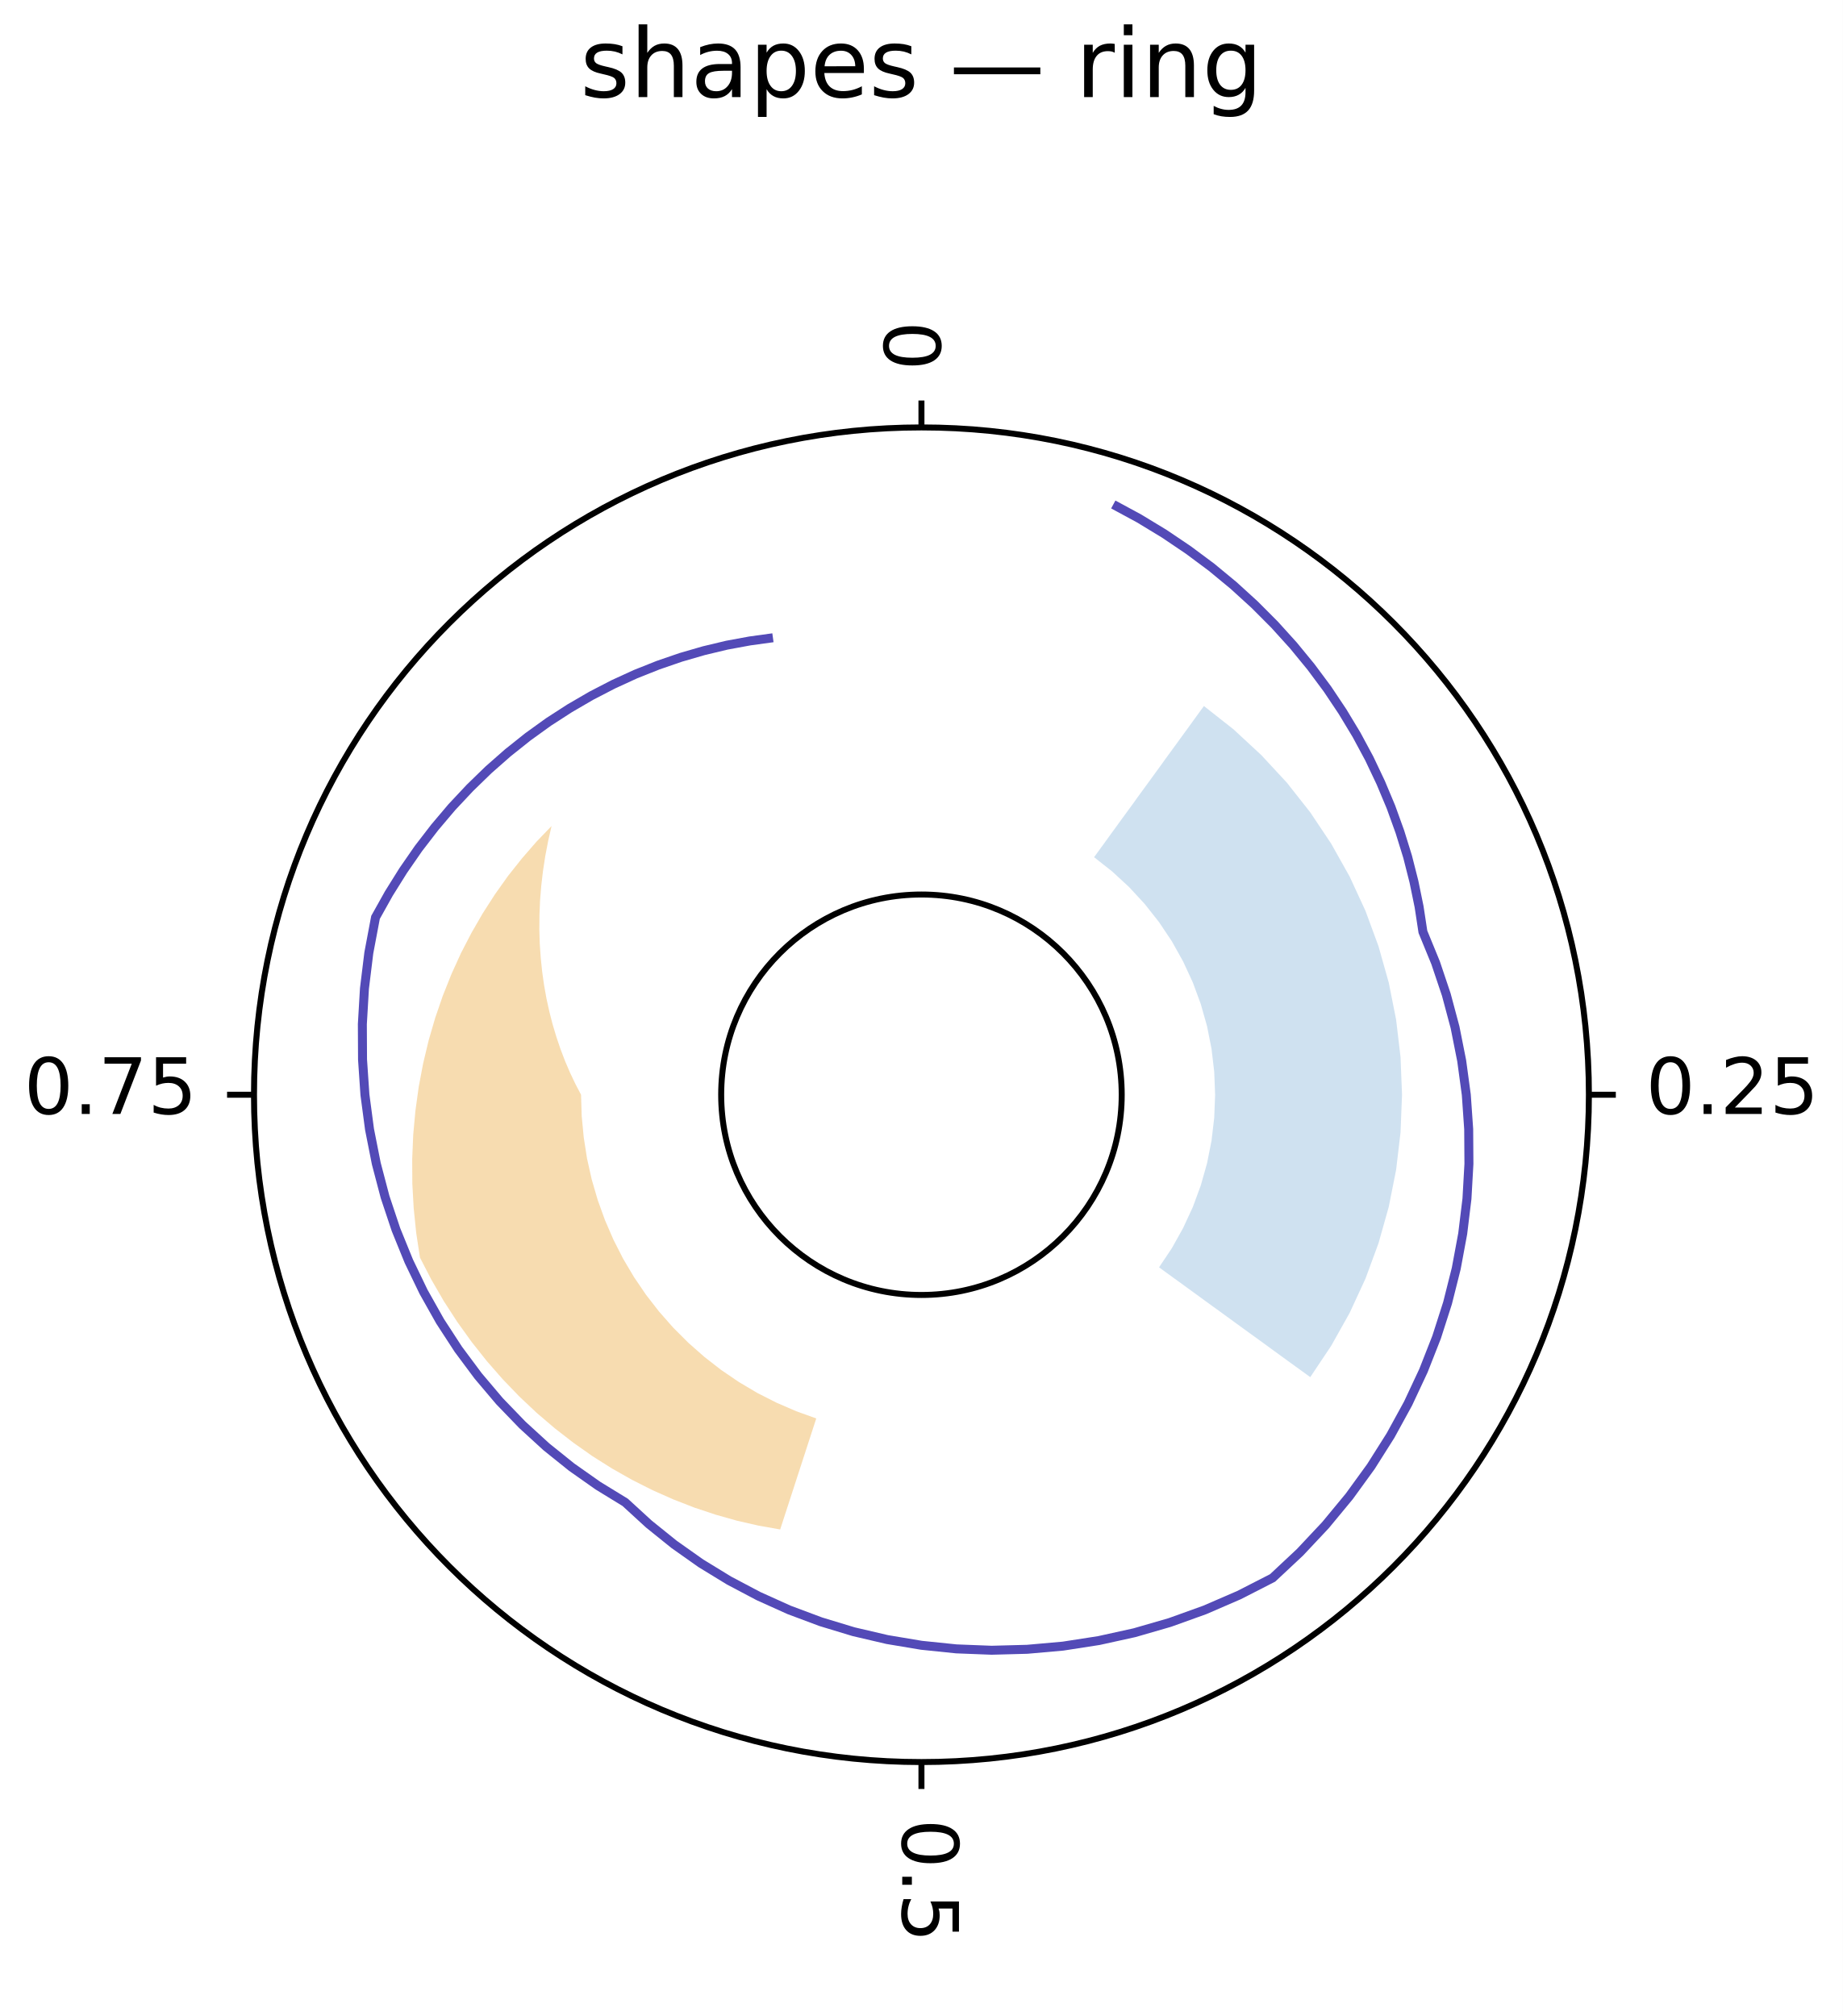
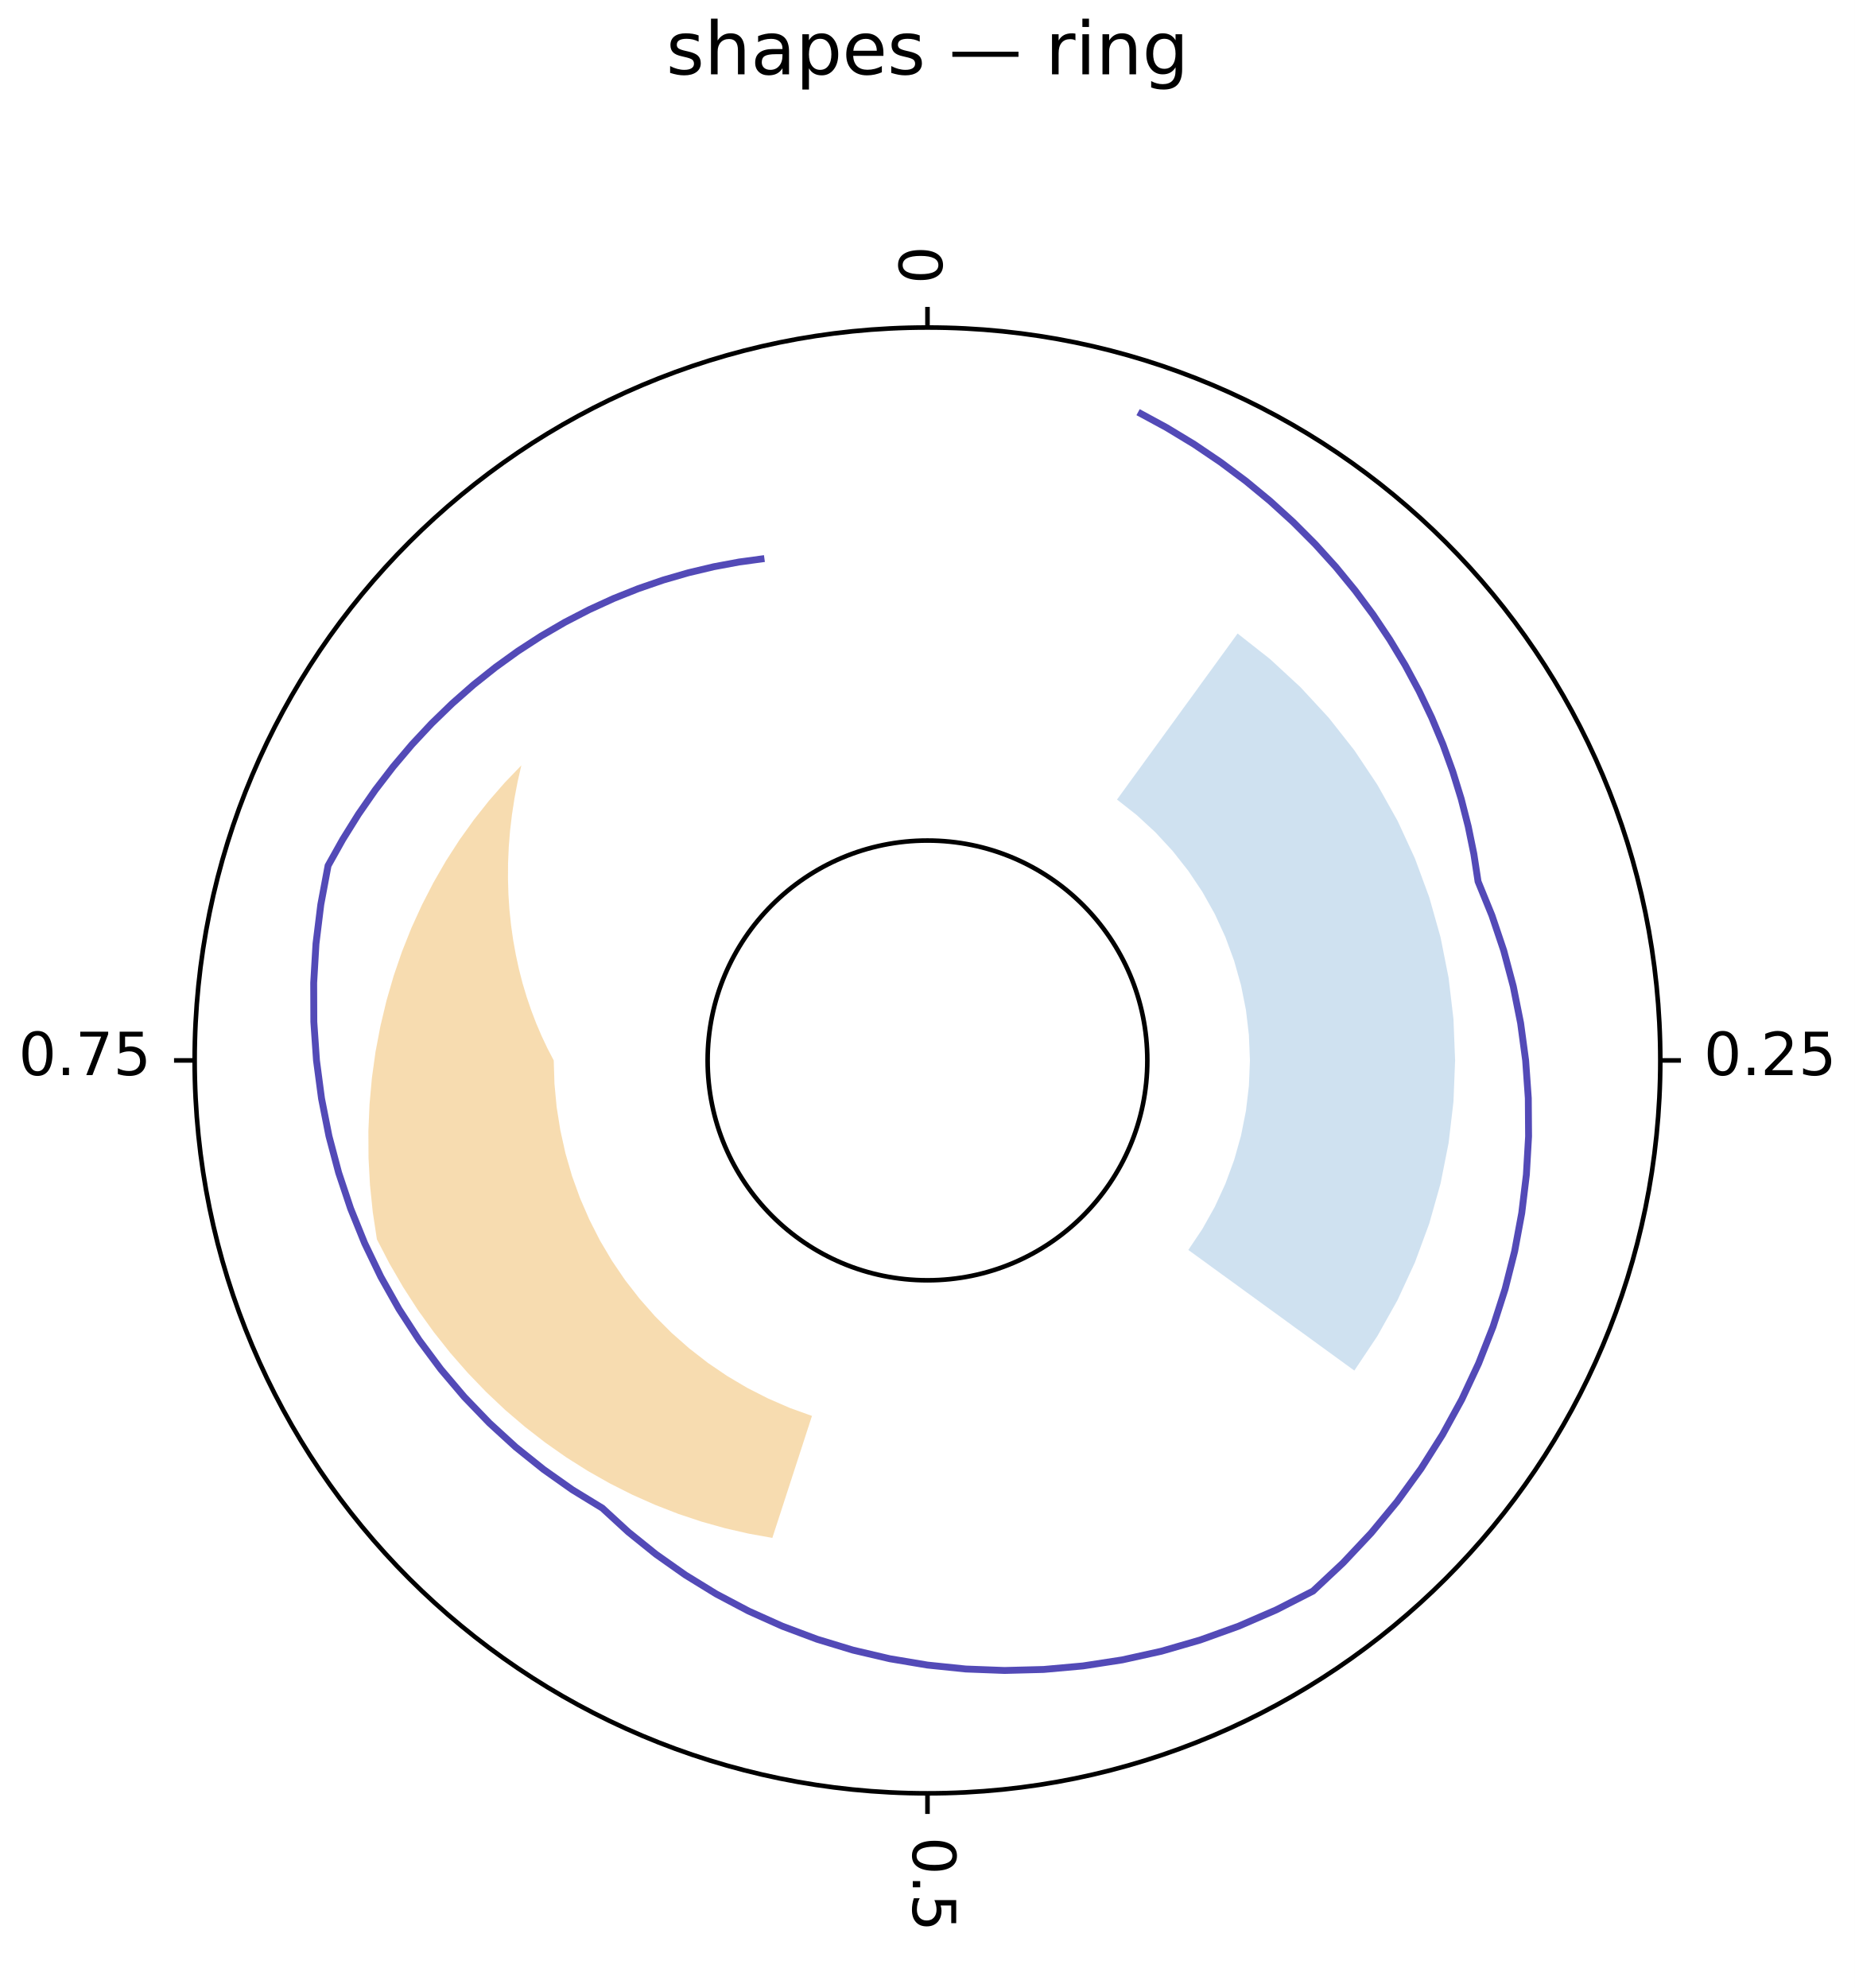
- <svg xmlns="http://www.w3.org/2000/svg" width="308" height="337" viewBox="0 0 308 337" font-family="DejaVu Sans, Bitstream Vera Sans, Verdana, Arial, sans-serif" font-size="11" data-plotlet-version="0.6.0" data-plotlet-schema="2" data-plotlet-kind="layout">
-   <rect width="308" height="337" fill="#fff" />
+ <svg xmlns="http://www.w3.org/2000/svg" width="405" height="434" viewBox="0 0 405 434" font-family="DejaVu Sans, Bitstream Vera Sans, Verdana, Arial, sans-serif" font-size="11" data-plotlet-version="0.6.0" data-plotlet-schema="2" data-plotlet-kind="layout">
+   <rect width="405" height="434" fill="#fff" />
  <g transform="translate(4,4)">
-     <path d="M100.03 3.73V5.09Q99.42 4.78 98.77 4.62Q98.11 4.47 97.41 4.47Q96.34 4.47 95.80 4.80Q95.27 5.12 95.27 5.78Q95.27 6.28 95.65 6.57Q96.03 6.85 97.19 7.11L97.68 7.22Q99.21 7.55 99.86 8.14Q100.50 8.74 100.50 9.81Q100.50 11.03 99.54 11.74Q98.57 12.45 96.88 12.45Q96.18 12.45 95.42 12.32Q94.66 12.18 93.81 11.91V10.42Q94.61 10.84 95.38 11.04Q96.16 11.25 96.91 11.25Q97.93 11.25 98.48 10.90Q99.02 10.55 99.02 9.92Q99.02 9.34 98.63 9.02Q98.23 8.71 96.90 8.42L96.40 8.30Q95.06 8.02 94.47 7.44Q93.88 6.86 93.88 5.84Q93.88 4.61 94.75 3.94Q95.62 3.27 97.23 3.27Q98.03 3.27 98.73 3.38Q99.44 3.50 100.03 3.73ZM110.06 6.95V12.23H108.62V6.99Q108.62 5.75 108.14 5.13Q107.66 4.52 106.69 4.52Q105.52 4.52 104.85 5.26Q104.18 6.00 104.18 7.28V12.23H102.73V0.07H104.18V4.84Q104.70 4.05 105.39 3.66Q106.09 3.27 107.01 3.27Q108.52 3.27 109.29 4.20Q110.06 5.13 110.06 6.95ZM116.91 7.83Q115.16 7.83 114.49 8.23Q113.82 8.62 113.82 9.59Q113.82 10.35 114.32 10.80Q114.83 11.25 115.70 11.25Q116.89 11.25 117.61 10.40Q118.34 9.55 118.34 8.15V7.83ZM119.77 7.23V12.23H118.34V10.90Q117.84 11.70 117.11 12.07Q116.38 12.45 115.31 12.45Q113.97 12.45 113.18 11.70Q112.38 10.95 112.38 9.68Q112.38 8.20 113.37 7.45Q114.36 6.70 116.32 6.70H118.34V6.56Q118.34 5.57 117.68 5.03Q117.03 4.48 115.85 4.48Q115.10 4.48 114.39 4.66Q113.68 4.84 113.02 5.20V3.88Q113.81 3.57 114.55 3.42Q115.30 3.27 116.00 3.27Q117.90 3.27 118.84 4.25Q119.77 5.23 119.77 7.23ZM124.12 10.91V15.55H122.68V3.48H124.12V4.80Q124.58 4.02 125.27 3.64Q125.96 3.27 126.92 3.27Q128.52 3.27 129.51 4.53Q130.51 5.80 130.51 7.86Q130.51 9.92 129.51 11.19Q128.52 12.45 126.92 12.45Q125.96 12.45 125.27 12.07Q124.58 11.70 124.12 10.91ZM129.02 7.86Q129.02 6.27 128.36 5.37Q127.71 4.47 126.57 4.47Q125.43 4.47 124.78 5.37Q124.12 6.27 124.12 7.86Q124.12 9.45 124.78 10.35Q125.43 11.25 126.57 11.25Q127.71 11.25 128.36 10.35Q129.02 9.45 129.02 7.86ZM140.38 7.49V8.20H133.77Q133.86 9.68 134.66 10.46Q135.46 11.23 136.89 11.23Q137.72 11.23 138.50 11.03Q139.27 10.83 140.04 10.42V11.78Q139.27 12.11 138.45 12.28Q137.64 12.45 136.80 12.45Q134.71 12.45 133.49 11.23Q132.27 10.02 132.27 7.94Q132.27 5.79 133.43 4.53Q134.59 3.27 136.55 3.27Q138.32 3.27 139.35 4.40Q140.38 5.54 140.38 7.49ZM138.94 7.07Q138.92 5.89 138.28 5.19Q137.63 4.48 136.57 4.48Q135.37 4.48 134.64 5.16Q133.92 5.84 133.81 7.08ZM148.31 3.73V5.09Q147.70 4.78 147.05 4.62Q146.39 4.47 145.69 4.47Q144.62 4.47 144.08 4.80Q143.55 5.12 143.55 5.78Q143.55 6.28 143.93 6.57Q144.31 6.85 145.47 7.11L145.96 7.22Q147.49 7.55 148.14 8.14Q148.78 8.74 148.78 9.81Q148.78 11.03 147.82 11.74Q146.85 12.45 145.16 12.45Q144.46 12.45 143.70 12.32Q142.94 12.18 142.09 11.91V10.42Q142.89 10.84 143.66 11.04Q144.44 11.25 145.20 11.25Q146.21 11.25 146.76 10.90Q147.30 10.55 147.30 9.92Q147.30 9.34 146.91 9.02Q146.52 8.71 145.18 8.42L144.68 8.30Q143.34 8.02 142.75 7.44Q142.16 6.86 142.16 5.84Q142.16 4.61 143.03 3.94Q143.91 3.27 145.52 3.27Q146.31 3.27 147.02 3.38Q147.72 3.50 148.31 3.73ZM155.43 7.28H169.87V8.41H155.43ZM182.31 4.82Q182.07 4.68 181.79 4.61Q181.50 4.55 181.16 4.55Q179.94 4.55 179.29 5.34Q178.63 6.13 178.63 7.62V12.23H177.19V3.48H178.63V4.84Q179.09 4.04 179.81 3.65Q180.54 3.27 181.58 3.27Q181.73 3.27 181.91 3.29Q182.09 3.30 182.30 3.34ZM183.82 3.48H185.26V12.23H183.82ZM183.82 0.07H185.26V1.89H183.82ZM195.54 6.95V12.23H194.10V6.99Q194.10 5.75 193.62 5.13Q193.13 4.52 192.16 4.52Q191.00 4.52 190.33 5.26Q189.66 6.00 189.66 7.28V12.23H188.21V3.48H189.66V4.84Q190.17 4.05 190.87 3.66Q191.57 3.27 192.48 3.27Q193.99 3.27 194.77 4.20Q195.54 5.13 195.54 6.95ZM204.16 7.75Q204.16 6.19 203.52 5.33Q202.88 4.47 201.71 4.47Q200.55 4.47 199.91 5.33Q199.27 6.19 199.27 7.75Q199.27 9.30 199.91 10.16Q200.55 11.02 201.71 11.02Q202.88 11.02 203.52 10.16Q204.16 9.30 204.16 7.75ZM205.60 11.14Q205.60 13.38 204.61 14.46Q203.62 15.55 201.57 15.55Q200.81 15.55 200.14 15.44Q199.47 15.33 198.84 15.09V13.70Q199.47 14.04 200.09 14.20Q200.70 14.37 201.34 14.37Q202.76 14.37 203.46 13.63Q204.16 12.89 204.16 11.40V10.69Q203.72 11.46 203.02 11.84Q202.33 12.23 201.36 12.23Q199.75 12.23 198.77 11.00Q197.78 9.77 197.78 7.75Q197.78 5.72 198.77 4.49Q199.75 3.27 201.36 3.27Q202.33 3.27 203.02 3.65Q203.72 4.03 204.16 4.80V3.48H205.60Z" fill="#000" />
+     <path d="M148.53 3.73V5.09Q147.92 4.78 147.27 4.62Q146.61 4.47 145.91 4.47Q144.84 4.47 144.30 4.80Q143.77 5.12 143.77 5.78Q143.77 6.28 144.15 6.57Q144.53 6.85 145.69 7.11L146.18 7.22Q147.71 7.55 148.36 8.14Q149.00 8.74 149.00 9.81Q149.00 11.03 148.04 11.74Q147.07 12.45 145.38 12.45Q144.68 12.45 143.92 12.32Q143.16 12.18 142.31 11.91V10.42Q143.11 10.84 143.88 11.04Q144.66 11.25 145.41 11.25Q146.43 11.25 146.98 10.90Q147.52 10.55 147.52 9.92Q147.52 9.34 147.13 9.02Q146.73 8.71 145.40 8.42L144.90 8.30Q143.56 8.02 142.97 7.44Q142.38 6.86 142.38 5.84Q142.38 4.61 143.25 3.94Q144.12 3.27 145.73 3.27Q146.53 3.27 147.23 3.38Q147.94 3.50 148.53 3.73ZM158.56 6.95V12.23H157.12V6.99Q157.12 5.75 156.64 5.13Q156.16 4.52 155.19 4.52Q154.02 4.52 153.35 5.26Q152.68 6.00 152.68 7.28V12.23H151.23V0.07H152.68V4.84Q153.20 4.05 153.89 3.66Q154.59 3.27 155.51 3.27Q157.02 3.27 157.79 4.20Q158.56 5.13 158.56 6.95ZM165.41 7.83Q163.66 7.83 162.99 8.23Q162.32 8.62 162.32 9.59Q162.32 10.35 162.82 10.80Q163.33 11.25 164.20 11.25Q165.39 11.25 166.11 10.40Q166.84 9.55 166.84 8.15V7.83ZM168.27 7.23V12.23H166.84V10.90Q166.34 11.70 165.61 12.07Q164.88 12.45 163.81 12.45Q162.47 12.45 161.68 11.70Q160.88 10.95 160.88 9.68Q160.88 8.20 161.87 7.45Q162.86 6.70 164.82 6.70H166.84V6.56Q166.84 5.57 166.18 5.03Q165.53 4.48 164.35 4.48Q163.60 4.48 162.89 4.66Q162.18 4.84 161.52 5.20V3.88Q162.31 3.57 163.05 3.42Q163.80 3.27 164.50 3.27Q166.40 3.27 167.34 4.25Q168.27 5.23 168.27 7.23ZM172.62 10.91V15.55H171.18V3.48H172.62V4.80Q173.08 4.02 173.77 3.64Q174.46 3.27 175.42 3.27Q177.02 3.27 178.01 4.53Q179.01 5.80 179.01 7.86Q179.01 9.92 178.01 11.19Q177.02 12.45 175.42 12.45Q174.46 12.45 173.77 12.07Q173.08 11.70 172.62 10.91ZM177.52 7.86Q177.52 6.27 176.86 5.37Q176.21 4.47 175.07 4.47Q173.93 4.47 173.28 5.37Q172.62 6.27 172.62 7.86Q172.62 9.45 173.28 10.35Q173.93 11.25 175.07 11.25Q176.21 11.25 176.86 10.35Q177.52 9.45 177.52 7.86ZM188.88 7.49V8.20H182.27Q182.36 9.68 183.16 10.46Q183.96 11.23 185.39 11.23Q186.22 11.23 187.00 11.03Q187.77 10.83 188.54 10.42V11.78Q187.77 12.11 186.95 12.28Q186.14 12.45 185.30 12.45Q183.21 12.45 181.99 11.23Q180.77 10.02 180.77 7.94Q180.77 5.79 181.93 4.53Q183.09 3.27 185.05 3.27Q186.82 3.27 187.85 4.40Q188.88 5.54 188.88 7.49ZM187.44 7.07Q187.42 5.89 186.78 5.19Q186.13 4.48 185.07 4.48Q183.87 4.48 183.14 5.16Q182.42 5.84 182.31 7.08ZM196.81 3.73V5.09Q196.20 4.78 195.55 4.62Q194.89 4.47 194.19 4.47Q193.12 4.47 192.58 4.80Q192.05 5.12 192.05 5.78Q192.05 6.28 192.43 6.57Q192.81 6.85 193.97 7.11L194.46 7.22Q195.99 7.55 196.64 8.14Q197.28 8.74 197.28 9.81Q197.28 11.03 196.32 11.74Q195.35 12.45 193.66 12.45Q192.96 12.45 192.20 12.32Q191.44 12.18 190.59 11.91V10.42Q191.39 10.84 192.16 11.04Q192.94 11.25 193.70 11.25Q194.71 11.25 195.26 10.90Q195.80 10.55 195.80 9.92Q195.80 9.34 195.41 9.02Q195.02 8.71 193.68 8.42L193.18 8.30Q191.84 8.02 191.25 7.44Q190.66 6.86 190.66 5.84Q190.66 4.61 191.53 3.94Q192.41 3.27 194.02 3.27Q194.81 3.27 195.52 3.38Q196.22 3.50 196.81 3.73ZM203.93 7.28H218.37V8.41H203.93ZM230.81 4.82Q230.57 4.68 230.29 4.61Q230.00 4.55 229.66 4.55Q228.44 4.55 227.79 5.34Q227.13 6.13 227.13 7.62V12.23H225.69V3.48H227.13V4.84Q227.59 4.04 228.31 3.65Q229.04 3.27 230.08 3.27Q230.23 3.27 230.41 3.29Q230.59 3.30 230.80 3.34ZM232.32 3.48H233.76V12.23H232.32ZM232.32 0.07H233.76V1.89H232.32ZM244.04 6.95V12.23H242.60V6.99Q242.60 5.75 242.12 5.13Q241.63 4.52 240.66 4.52Q239.50 4.52 238.83 5.26Q238.16 6.00 238.16 7.28V12.23H236.71V3.48H238.16V4.84Q238.67 4.05 239.37 3.66Q240.07 3.27 240.98 3.27Q242.49 3.27 243.27 4.20Q244.04 5.13 244.04 6.95ZM252.66 7.75Q252.66 6.19 252.02 5.33Q251.38 4.47 250.21 4.47Q249.05 4.47 248.41 5.33Q247.77 6.19 247.77 7.75Q247.77 9.30 248.41 10.16Q249.05 11.02 250.21 11.02Q251.38 11.02 252.02 10.16Q252.66 9.30 252.66 7.75ZM254.10 11.14Q254.10 13.38 253.11 14.46Q252.12 15.55 250.07 15.55Q249.31 15.55 248.64 15.44Q247.97 15.33 247.34 15.09V13.70Q247.97 14.04 248.59 14.20Q249.20 14.37 249.84 14.37Q251.26 14.37 251.96 13.63Q252.66 12.89 252.66 11.40V10.69Q252.22 11.46 251.52 11.84Q250.83 12.23 249.86 12.23Q248.25 12.23 247.27 11.00Q246.28 9.77 246.28 7.75Q246.28 5.72 247.27 4.49Q248.25 3.27 249.86 3.27Q250.83 3.27 251.52 3.65Q252.22 4.03 252.66 4.80V3.48H254.10Z" fill="#000" />
    <g transform="translate(0,29)">
-       <g transform="translate(0,0)" data-plotlet-kind="panel" data-plotlet-xscale="linear" data-plotlet-yscale="linear" data-plotlet-xlim="0,1" data-plotlet-ylim="0,1" data-plotlet-panel-bbox="0,0,300,300" data-plotlet-data-area="0,0,300,300">
+       <g transform="translate(0,0)" data-plotlet-kind="panel" data-plotlet-xscale="linear" data-plotlet-yscale="linear" data-plotlet-xlim="0,1" data-plotlet-ylim="0,1" data-plotlet-panel-bbox="0,0,397,397" data-plotlet-data-area="0,0,397,397">
        <defs>
          <clipPath id="pc0">
-             <path d="M 38.45,150.00 A 111.55,111.55 0 1,0 261.55,150.00 A 111.55,111.55 0 1,0 38.45,150.00 Z M 116.53,150.00 A 33.47,33.47 0 1,0 183.47,150.00 A 33.47,33.47 0 1,0 116.53,150.00 Z" clip-rule="evenodd" />
+             <path d="M 38.50,198.50 A 160.00,160.00 0 1,0 358.50,198.50 A 160.00,160.00 0 1,0 38.50,198.50 Z M 150.50,198.50 A 48.00,48.00 0 1,0 246.50,198.50 A 48.00,48.00 0 1,0 150.50,198.50 Z" clip-rule="evenodd" />
          </clipPath>
        </defs>
        <g clip-path="url(#pc0)">
          <g class="plotlet-artist" data-plotlet-type="rect" data-plotlet-index="0" data-plotlet-color="#A0C4E2" data-plotlet-n="1" data-plotlet-x-min="0.1" data-plotlet-x-max="0.35" data-plotlet-y-min="0.2" data-plotlet-y-max="0.6">
-             <path d="M197.21,85.02 L202.16,88.92 L206.79,93.21 L211.08,97.84 L214.98,102.79 L218.48,108.03 L221.57,113.54 L224.21,119.26 L226.39,125.18 L228.10,131.25 L229.33,137.44 L230.07,143.70 L230.32,150.00 L230.07,156.30 L229.33,162.56 L228.10,168.75 L226.39,174.82 L224.21,180.74 L221.57,186.46 L218.48,191.97 L214.98,197.21 L213.72,196.29 L212.45,195.37 L211.19,194.46 L209.93,193.54 L208.66,192.62 L207.40,191.70 L206.14,190.78 L204.87,189.87 L203.61,188.95 L202.34,188.03 L201.08,187.11 L199.82,186.19 L198.55,185.28 L197.29,184.36 L196.03,183.44 L194.76,182.52 L193.50,181.60 L192.24,180.69 L190.97,179.77 L189.71,178.85 L191.85,175.65 L193.73,172.28 L195.35,168.78 L196.68,165.17 L197.73,161.46 L198.48,157.68 L198.93,153.85 L199.08,150.00 L198.93,146.15 L198.48,142.32 L197.73,138.54 L196.68,134.83 L195.35,131.22 L193.73,127.72 L191.85,124.35 L189.71,121.15 L187.32,118.12 L184.71,115.29 L181.88,112.68 L178.85,110.29 L179.77,109.03 L180.69,107.76 L181.60,106.50 L182.52,105.24 L183.44,103.97 L184.36,102.71 L185.28,101.45 L186.19,100.18 L187.11,98.92 L188.03,97.66 L188.95,96.39 L189.87,95.13 L190.78,93.86 L191.70,92.60 L192.62,91.34 L193.54,90.07 L194.46,88.81 L195.37,87.55 L196.29,86.28 L197.21,85.02Z" fill="#A0C4E2" opacity="0.50" />
+             <path d="M266.21,105.30 L273.32,110.90 L279.96,117.04 L286.10,123.68 L291.70,130.79 L296.72,138.31 L301.14,146.20 L304.93,154.41 L308.06,162.90 L310.52,171.61 L312.28,180.48 L313.34,189.46 L313.70,198.50 L313.34,207.54 L312.28,216.52 L310.52,225.39 L308.06,234.10 L304.93,242.59 L301.14,250.80 L296.72,258.69 L291.70,266.21 L289.89,264.90 L288.07,263.58 L286.26,262.26 L284.45,260.95 L282.64,259.63 L280.83,258.31 L279.01,257.00 L277.20,255.68 L275.39,254.36 L273.58,253.05 L271.76,251.73 L269.95,250.41 L268.14,249.10 L266.33,247.78 L264.52,246.46 L262.70,245.15 L260.89,243.83 L259.08,242.51 L257.27,241.20 L255.45,239.88 L258.53,235.28 L261.23,230.46 L263.54,225.44 L265.45,220.25 L266.95,214.93 L268.03,209.51 L268.68,204.02 L268.90,198.50 L268.68,192.98 L268.03,187.49 L266.95,182.07 L265.45,176.75 L263.54,171.56 L261.23,166.54 L258.53,161.72 L255.45,157.12 L252.03,152.78 L248.28,148.72 L244.22,144.97 L239.88,141.55 L241.20,139.73 L242.51,137.92 L243.83,136.11 L245.15,134.30 L246.46,132.48 L247.78,130.67 L249.10,128.86 L250.41,127.05 L251.73,125.24 L253.05,123.42 L254.36,121.61 L255.68,119.80 L257.00,117.99 L258.31,116.17 L259.63,114.36 L260.95,112.55 L262.26,110.74 L263.58,108.93 L264.90,107.11 L266.21,105.30Z" fill="#A0C4E2" opacity="0.50" />
          </g>
          <g class="plotlet-artist" data-plotlet-type="polygon" data-plotlet-index="1" data-plotlet-color="#F2C57C" data-plotlet-n="5" data-plotlet-x-min="0.55" data-plotlet-x-max="0.85" data-plotlet-y-min="0.3" data-plotlet-y-max="0.7">
-             <path d="M132.42,204.11 L129.06,202.90 L125.78,201.48 L122.59,199.86 L119.52,198.04 L116.56,196.03 L113.74,193.84 L111.05,191.47 L108.53,188.95 L106.16,186.26 L103.97,183.44 L101.96,180.48 L100.14,177.41 L98.52,174.22 L97.10,170.94 L95.89,167.58 L94.89,164.15 L94.11,160.66 L93.56,157.13 L93.22,153.57 L93.11,150.00 L92.16,148.18 L91.27,146.31 L90.44,144.37 L89.68,142.38 L88.99,140.34 L88.36,138.24 L87.81,136.10 L87.33,133.91 L86.93,131.68 L86.61,129.40 L86.37,127.09 L86.21,124.74 L86.14,122.37 L86.16,119.96 L86.26,117.52 L86.46,115.07 L86.75,112.59 L87.13,110.10 L87.61,107.60 L88.18,105.08 L85.64,107.72 L83.22,110.51 L80.91,113.42 L78.74,116.47 L76.70,119.64 L74.80,122.93 L73.04,126.33 L71.45,129.83 L70.01,133.44 L68.74,137.13 L67.64,140.91 L66.72,144.76 L65.98,148.68 L65.43,152.66 L65.06,156.68 L64.89,160.75 L64.91,164.85 L65.14,168.97 L65.56,173.10 L66.19,177.23 L68.11,180.94 L70.19,184.53 L72.44,188.00 L74.83,191.33 L77.36,194.52 L80.02,197.56 L82.80,200.45 L85.71,203.19 L88.72,205.76 L91.83,208.17 L95.02,210.42 L98.30,212.49 L101.66,214.39 L105.07,216.11 L108.54,217.65 L112.06,219.02 L115.61,220.20 L119.19,221.21 L122.78,222.03 L126.39,222.67Z" fill="#F2C57C" opacity="0.60" />
+             <path d="M173.28,276.11 L168.46,274.37 L163.76,272.33 L159.19,270.01 L154.78,267.40 L150.54,264.52 L146.49,261.37 L142.64,257.98 L139.02,254.36 L135.63,250.51 L132.48,246.46 L129.60,242.22 L126.99,237.81 L124.67,233.24 L122.63,228.54 L120.89,223.72 L119.46,218.79 L118.35,213.79 L117.54,208.73 L117.06,203.62 L116.90,198.50 L115.54,195.89 L114.27,193.20 L113.08,190.43 L111.99,187.57 L110.99,184.64 L110.09,181.64 L109.30,178.56 L108.62,175.42 L108.04,172.22 L107.58,168.96 L107.23,165.64 L107.01,162.28 L106.91,158.86 L106.93,155.41 L107.08,151.92 L107.36,148.40 L107.78,144.85 L108.33,141.27 L109.01,137.68 L109.83,134.08 L106.19,137.87 L102.72,141.85 L99.41,146.04 L96.29,150.40 L93.36,154.95 L90.64,159.67 L88.13,164.54 L85.83,169.57 L83.77,174.74 L81.95,180.04 L80.38,185.46 L79.06,190.99 L77.99,196.61 L77.20,202.31 L76.68,208.09 L76.43,213.92 L76.46,219.80 L76.78,225.71 L77.39,231.63 L78.29,237.56 L81.05,242.88 L84.04,248.03 L87.25,253.00 L90.68,257.77 L94.31,262.35 L98.13,266.71 L102.12,270.86 L106.28,274.79 L110.60,278.48 L115.06,281.94 L119.65,285.16 L124.35,288.13 L129.16,290.85 L134.06,293.32 L139.04,295.53 L144.08,297.49 L149.17,299.19 L154.31,300.63 L159.46,301.81 L164.63,302.74Z" fill="#F2C57C" opacity="0.60" />
          </g>
          <g class="plotlet-artist" data-plotlet-type="polyline" data-plotlet-index="2" data-plotlet-color="#534AB7" data-plotlet-n="6" data-plotlet-x-min="0.05" data-plotlet-x-max="0.95" data-plotlet-y-min="0.6" data-plotlet-y-max="0.9">
-             <path d="M182.06,51.33 L186.40,53.68 L190.58,56.22 L194.61,58.94 L198.48,61.82 L202.17,64.87 L205.68,68.07 L209.01,71.41 L212.15,74.88 L215.09,78.46 L217.84,82.16 L220.38,85.96 L222.72,89.84 L224.85,93.80 L226.76,97.83 L228.47,101.91 L229.96,106.04 L231.25,110.20 L232.31,114.38 L233.17,118.57 L233.81,122.77 L235.93,127.94 L237.72,133.27 L239.18,138.73 L240.29,144.32 L241.06,150.00 L241.46,155.75 L241.50,161.56 L241.17,167.39 L240.46,173.23 L239.38,179.04 L237.93,184.81 L236.10,190.52 L233.90,196.12 L231.33,201.61 L228.40,206.96 L225.12,212.15 L221.50,217.14 L217.54,221.93 L213.27,226.48 L208.69,230.77 L203.08,233.64 L197.35,236.12 L191.51,238.22 L185.60,239.93 L179.65,241.24 L173.66,242.17 L167.68,242.70 L161.73,242.86 L155.83,242.63 L150.00,242.03 L144.27,241.07 L138.66,239.76 L133.19,238.10 L127.89,236.12 L122.77,233.81 L117.85,231.21 L113.14,228.33 L108.67,225.17 L104.45,221.77 L100.49,218.14 L95.94,215.35 L91.54,212.25 L87.32,208.86 L83.30,205.18 L79.49,201.23 L75.92,197.01 L72.60,192.55 L69.55,187.86 L66.79,182.95 L64.33,177.84 L62.18,172.55 L60.36,167.10 L58.89,161.51 L57.76,155.80 L56.99,150.00 L56.59,144.12 L56.56,138.20 L56.91,132.24 L57.64,126.29 L58.76,120.35 L60.99,116.36 L63.39,112.52 L65.95,108.82 L68.67,105.29 L71.53,101.91 L74.53,98.71 L77.65,95.68 L80.89,92.83 L84.24,90.16 L87.68,87.68 L91.21,85.40 L94.82,83.30 L98.49,81.40 L102.22,79.69 L105.99,78.19 L109.80,76.88 L113.63,75.77 L117.48,74.85 L121.33,74.14 L125.18,73.61" fill="none" stroke="#534AB7" stroke-width="1.50" />
+             <path d="M244.48,56.98 L250.70,60.35 L256.71,63.99 L262.48,67.89 L268.03,72.03 L273.32,76.40 L278.36,80.99 L283.14,85.78 L287.64,90.75 L291.86,95.90 L295.80,101.20 L299.44,106.65 L302.80,112.22 L305.85,117.90 L308.60,123.68 L311.05,129.53 L313.19,135.45 L315.03,141.41 L316.56,147.41 L317.79,153.42 L318.71,159.44 L321.74,166.86 L324.31,174.50 L326.40,182.34 L328.00,190.35 L329.10,198.50 L329.68,206.75 L329.74,215.08 L329.26,223.44 L328.25,231.81 L326.70,240.16 L324.61,248.43 L321.99,256.61 L318.83,264.65 L315.15,272.53 L310.95,280.20 L306.25,287.64 L301.05,294.80 L295.38,301.66 L289.24,308.19 L282.67,314.35 L274.63,318.46 L266.41,322.02 L258.04,325.03 L249.57,327.48 L241.02,329.37 L232.44,330.69 L223.86,331.46 L215.32,331.68 L206.86,331.36 L198.50,330.50 L190.28,329.12 L182.24,327.24 L174.40,324.86 L166.79,322.01 L159.44,318.71 L152.38,314.98 L145.64,310.84 L139.23,306.32 L133.17,301.44 L127.50,296.23 L120.96,292.23 L114.66,287.78 L108.60,282.92 L102.83,277.64 L97.37,271.97 L92.25,265.93 L87.49,259.53 L83.12,252.80 L79.15,245.75 L75.62,238.42 L72.55,230.84 L69.94,223.02 L67.82,215.01 L66.20,206.82 L65.10,198.50 L64.52,190.07 L64.49,181.57 L64.99,173.03 L66.04,164.49 L67.63,155.98 L70.83,150.26 L74.27,144.74 L77.95,139.44 L81.85,134.37 L85.95,129.53 L90.25,124.93 L94.73,120.59 L99.38,116.50 L104.18,112.68 L109.12,109.12 L114.18,105.84 L119.36,102.83 L124.62,100.11 L129.97,97.66 L135.38,95.50 L140.84,93.62 L146.34,92.03 L151.86,90.72 L157.38,89.69 L162.90,88.94" fill="none" stroke="#534AB7" stroke-width="1.50" />
          </g>
        </g>
-         <line x1="150.00" x2="150.00" y1="38.45" y2="33.95" stroke="#000000" stroke-width="1.00" />
-         <g transform="rotate(-90.00 153.21 24.81)">
-           <path d="M153.20 16.18Q152.21 16.18 151.71 17.15Q151.22 18.13 151.22 20.08Q151.22 22.03 151.71 23.00Q152.21 23.98 153.20 23.98Q154.20 23.98 154.70 23.00Q155.20 22.03 155.20 20.08Q155.20 18.13 154.70 17.15Q154.20 16.18 153.20 16.18ZM153.20 15.16Q154.80 15.16 155.64 16.42Q156.48 17.68 156.48 20.08Q156.48 22.47 155.64 23.73Q154.80 24.99 153.20 24.99Q151.61 24.99 150.77 23.73Q149.93 22.47 149.93 20.08Q149.93 17.68 150.77 16.42Q151.61 15.16 153.20 15.16Z" fill="#000" />
+         <line x1="198.50" x2="198.50" y1="38.50" y2="34.00" stroke="#000000" stroke-width="1.00" />
+         <g transform="rotate(-90.00 201.71 24.86)">
+           <path d="M201.70 16.23Q200.71 16.23 200.21 17.21Q199.72 18.18 199.72 20.14Q199.72 22.08 200.21 23.06Q200.71 24.03 201.70 24.03Q202.70 24.03 203.20 23.06Q203.70 22.08 203.70 20.14Q203.70 18.18 203.20 17.21Q202.70 16.23 201.70 16.23ZM201.70 15.22Q203.30 15.22 204.14 16.48Q204.98 17.74 204.98 20.14Q204.98 22.53 204.14 23.79Q203.30 25.05 201.70 25.05Q200.11 25.05 199.27 23.79Q198.43 22.53 198.43 20.14Q198.43 17.74 199.27 16.48Q200.11 15.22 201.70 15.22Z" fill="#000" />
        </g>
-         <line x1="261.55" x2="266.05" y1="150.00" y2="150.00" stroke="#000000" stroke-width="1.00" />
-         <path d="M275.19 144.57Q274.20 144.57 273.70 145.55Q273.20 146.52 273.20 148.48Q273.20 150.43 273.70 151.40Q274.20 152.37 275.19 152.37Q276.18 152.37 276.68 151.40Q277.18 150.43 277.18 148.48Q277.18 146.52 276.68 145.55Q276.18 144.57 275.19 144.57ZM275.19 143.56Q276.78 143.56 277.62 144.82Q278.46 146.08 278.46 148.48Q278.46 150.87 277.62 152.13Q276.78 153.39 275.19 153.39Q273.59 153.39 272.75 152.13Q271.91 150.87 271.91 148.48Q271.91 146.08 272.75 144.82Q273.59 143.56 275.19 143.56ZM280.72 151.59H282.06V153.21H280.72ZM285.95 152.13H290.43V153.21H284.41V152.13Q285.14 151.37 286.40 150.10Q287.66 148.83 287.98 148.46Q288.60 147.77 288.84 147.29Q289.09 146.81 289.09 146.34Q289.09 145.59 288.56 145.11Q288.03 144.64 287.18 144.64Q286.57 144.64 285.91 144.85Q285.24 145.06 284.47 145.48V144.19Q285.25 143.87 285.92 143.72Q286.59 143.56 287.15 143.56Q288.62 143.56 289.50 144.29Q290.38 145.03 290.38 146.26Q290.38 146.85 290.16 147.37Q289.94 147.89 289.36 148.60Q289.20 148.79 288.35 149.67Q287.50 150.55 285.95 152.13ZM293.13 143.73H298.17V144.81H294.31V147.13Q294.59 147.04 294.86 146.99Q295.14 146.94 295.42 146.94Q297.01 146.94 297.94 147.81Q298.86 148.68 298.86 150.17Q298.86 151.69 297.91 152.54Q296.96 153.39 295.23 153.39Q294.63 153.39 294.01 153.29Q293.39 153.19 292.73 152.98V151.69Q293.30 152.01 293.91 152.16Q294.52 152.31 295.20 152.31Q296.30 152.31 296.94 151.73Q297.58 151.16 297.58 150.17Q297.58 149.17 296.94 148.60Q296.30 148.02 295.20 148.02Q294.69 148.02 294.18 148.13Q293.67 148.25 293.13 148.49Z" fill="#000" />
-         <line x1="150.00" x2="150.00" y1="261.55" y2="266.05" stroke="#000000" stroke-width="1.00" />
-         <g transform="rotate(90.00 146.79 281.39)">
-           <path d="M140.59 272.76Q139.60 272.76 139.10 273.73Q138.60 274.71 138.60 276.66Q138.60 278.61 139.10 279.59Q139.60 280.56 140.59 280.56Q141.59 280.56 142.08 279.59Q142.58 278.61 142.58 276.66Q142.58 274.71 142.08 273.73Q141.59 272.76 140.59 272.76ZM140.59 271.74Q142.18 271.74 143.02 273.00Q143.86 274.26 143.86 276.66Q143.86 279.06 143.02 280.32Q142.18 281.58 140.59 281.58Q139.00 281.58 138.16 280.32Q137.31 279.06 137.31 276.66Q137.31 274.26 138.16 273.00Q139.00 271.74 140.59 271.74ZM146.12 279.78H147.46V281.39H146.12ZM150.26 271.91H155.30V272.99H151.44V275.32Q151.72 275.22 152.00 275.17Q152.28 275.13 152.55 275.13Q154.14 275.13 155.07 276.00Q156.00 276.87 156.00 278.35Q156.00 279.88 155.04 280.73Q154.09 281.58 152.36 281.58Q151.76 281.58 151.14 281.47Q150.52 281.37 149.86 281.17V279.88Q150.43 280.19 151.04 280.34Q151.65 280.50 152.33 280.50Q153.43 280.50 154.07 279.92Q154.71 279.34 154.71 278.35Q154.71 277.36 154.07 276.78Q153.43 276.21 152.33 276.21Q151.82 276.21 151.31 276.32Q150.80 276.43 150.26 276.68Z" fill="#000" />
+         <line x1="358.50" x2="363.00" y1="198.50" y2="198.50" stroke="#000000" stroke-width="1.00" />
+         <path d="M372.13 193.07Q371.14 193.07 370.64 194.05Q370.15 195.02 370.15 196.98Q370.15 198.93 370.64 199.90Q371.14 200.87 372.13 200.87Q373.13 200.87 373.63 199.90Q374.13 198.93 374.13 196.98Q374.13 195.02 373.63 194.05Q373.13 193.07 372.13 193.07ZM372.13 192.06Q373.73 192.06 374.57 193.32Q375.41 194.58 375.41 196.98Q375.41 199.37 374.57 200.63Q373.73 201.89 372.13 201.89Q370.54 201.89 369.70 200.63Q368.86 199.37 368.86 196.98Q368.86 194.58 369.70 193.32Q370.54 192.06 372.13 192.06ZM377.66 200.09H379.00V201.71H377.66ZM382.90 200.63H387.37V201.71H381.36V200.63Q382.09 199.87 383.35 198.60Q384.61 197.33 384.93 196.96Q385.54 196.27 385.79 195.79Q386.03 195.31 386.03 194.84Q386.03 194.09 385.50 193.61Q384.97 193.14 384.12 193.14Q383.52 193.14 382.85 193.35Q382.18 193.56 381.42 193.98V192.69Q382.19 192.37 382.87 192.22Q383.54 192.06 384.10 192.06Q385.57 192.06 386.45 192.79Q387.32 193.53 387.32 194.76Q387.32 195.35 387.10 195.87Q386.88 196.39 386.31 197.10Q386.15 197.29 385.30 198.17Q384.45 199.05 382.90 200.63ZM390.08 192.23H395.11V193.31H391.25V195.63Q391.53 195.54 391.81 195.49Q392.09 195.44 392.37 195.44Q393.96 195.44 394.88 196.31Q395.81 197.18 395.81 198.67Q395.81 200.19 394.86 201.04Q393.90 201.89 392.17 201.89Q391.58 201.89 390.96 201.79Q390.34 201.69 389.68 201.48V200.19Q390.25 200.51 390.86 200.66Q391.47 200.81 392.15 200.81Q393.24 200.81 393.89 200.23Q394.53 199.66 394.53 198.67Q394.53 197.67 393.89 197.10Q393.24 196.52 392.15 196.52Q391.63 196.52 391.12 196.63Q390.61 196.75 390.08 196.99Z" fill="#000" />
+         <line x1="198.50" x2="198.50" y1="358.50" y2="363.00" stroke="#000000" stroke-width="1.00" />
+         <g transform="rotate(90.00 195.29 378.34)">
+           <path d="M189.09 369.70Q188.10 369.70 187.60 370.68Q187.10 371.65 187.10 373.61Q187.10 375.56 187.60 376.53Q188.10 377.51 189.09 377.51Q190.09 377.51 190.58 376.53Q191.08 375.56 191.08 373.61Q191.08 371.65 190.58 370.68Q190.09 369.70 189.09 369.70ZM189.09 368.69Q190.68 368.69 191.52 369.95Q192.36 371.21 192.36 373.61Q192.36 376.00 191.52 377.26Q190.68 378.52 189.09 378.52Q187.50 378.52 186.66 377.26Q185.81 376.00 185.81 373.61Q185.81 371.21 186.66 369.95Q187.50 368.69 189.09 368.69ZM194.62 376.72H195.96V378.34H194.62ZM198.76 368.86H203.80V369.94H199.94V372.26Q200.22 372.17 200.50 372.12Q200.78 372.07 201.05 372.07Q202.64 372.07 203.57 372.94Q204.50 373.81 204.50 375.30Q204.50 376.83 203.54 377.67Q202.59 378.52 200.86 378.52Q200.26 378.52 199.64 378.42Q199.02 378.32 198.36 378.11V376.83Q198.93 377.14 199.54 377.29Q200.15 377.44 200.83 377.44Q201.93 377.44 202.57 376.86Q203.21 376.29 203.21 375.30Q203.21 374.31 202.57 373.73Q201.93 373.15 200.83 373.15Q200.32 373.15 199.81 373.27Q199.30 373.38 198.76 373.62Z" fill="#000" />
        </g>
-         <line x1="38.45" x2="33.95" y1="150.00" y2="150.00" stroke="#000000" stroke-width="1.00" />
-         <path d="M4.13 144.57Q3.14 144.57 2.64 145.55Q2.15 146.52 2.15 148.48Q2.15 150.43 2.64 151.40Q3.14 152.37 4.13 152.37Q5.13 152.37 5.63 151.40Q6.13 150.43 6.13 148.48Q6.13 146.52 5.63 145.55Q5.13 144.57 4.13 144.57ZM4.13 143.56Q5.73 143.56 6.57 144.82Q7.41 146.08 7.41 148.48Q7.41 150.87 6.57 152.13Q5.73 153.39 4.13 153.39Q2.54 153.39 1.70 152.13Q0.86 150.87 0.86 148.48Q0.86 146.08 1.70 144.82Q2.54 143.56 4.13 143.56ZM9.66 151.59H11.00V153.21H9.66ZM13.47 143.73H19.56V144.27L16.12 153.21H14.78L18.02 144.81H13.47ZM22.08 143.73H27.11V144.81H23.25V147.13Q23.53 147.04 23.81 146.99Q24.09 146.94 24.37 146.94Q25.96 146.94 26.88 147.81Q27.81 148.68 27.81 150.17Q27.81 151.69 26.86 152.54Q25.90 153.39 24.17 153.39Q23.58 153.39 22.96 153.29Q22.34 153.19 21.68 152.98V151.69Q22.25 152.01 22.86 152.16Q23.47 152.31 24.15 152.31Q25.24 152.31 25.89 151.73Q26.53 151.16 26.53 150.17Q26.53 149.17 25.89 148.60Q25.24 148.02 24.15 148.02Q23.63 148.02 23.12 148.13Q22.61 148.25 22.08 148.49Z" fill="#000" />
-         <circle cx="150.00" cy="150.00" r="33.47" fill="none" stroke="#000000" stroke-width="1.00" />
-         <circle cx="150.00" cy="150.00" r="111.55" fill="none" stroke="#000000" stroke-width="1.00" />
+         <line x1="38.50" x2="34.00" y1="198.50" y2="198.50" stroke="#000000" stroke-width="1.00" />
+         <path d="M4.19 193.07Q3.20 193.07 2.70 194.05Q2.20 195.02 2.20 196.98Q2.20 198.93 2.70 199.90Q3.20 200.87 4.19 200.87Q5.18 200.87 5.68 199.90Q6.18 198.93 6.18 196.98Q6.18 195.02 5.68 194.05Q5.18 193.07 4.19 193.07ZM4.19 192.06Q5.78 192.06 6.62 193.32Q7.46 194.58 7.46 196.98Q7.46 199.37 6.62 200.63Q5.78 201.89 4.19 201.89Q2.59 201.89 1.75 200.63Q0.91 199.37 0.91 196.98Q0.91 194.58 1.75 193.32Q2.59 192.06 4.19 192.06ZM9.72 200.09H11.06V201.71H9.72ZM13.52 192.23H19.62V192.77L16.18 201.71H14.84L18.08 193.31H13.52ZM22.13 192.23H27.17V193.31H23.31V195.63Q23.59 195.54 23.86 195.49Q24.14 195.44 24.42 195.44Q26.01 195.44 26.94 196.31Q27.86 197.18 27.86 198.67Q27.86 200.19 26.91 201.04Q25.96 201.89 24.23 201.89Q23.63 201.89 23.01 201.79Q22.39 201.69 21.73 201.48V200.19Q22.30 200.51 22.91 200.66Q23.52 200.81 24.20 200.81Q25.30 200.81 25.94 200.23Q26.58 199.66 26.58 198.67Q26.58 197.67 25.94 197.10Q25.30 196.52 24.20 196.52Q23.69 196.52 23.18 196.63Q22.67 196.75 22.13 196.99Z" fill="#000" />
+         <circle cx="198.50" cy="198.50" r="48.00" fill="none" stroke="#000000" stroke-width="1.00" />
+         <circle cx="198.50" cy="198.50" r="160.00" fill="none" stroke="#000000" stroke-width="1.00" />
      </g>
    </g>
  </g>
</svg>
